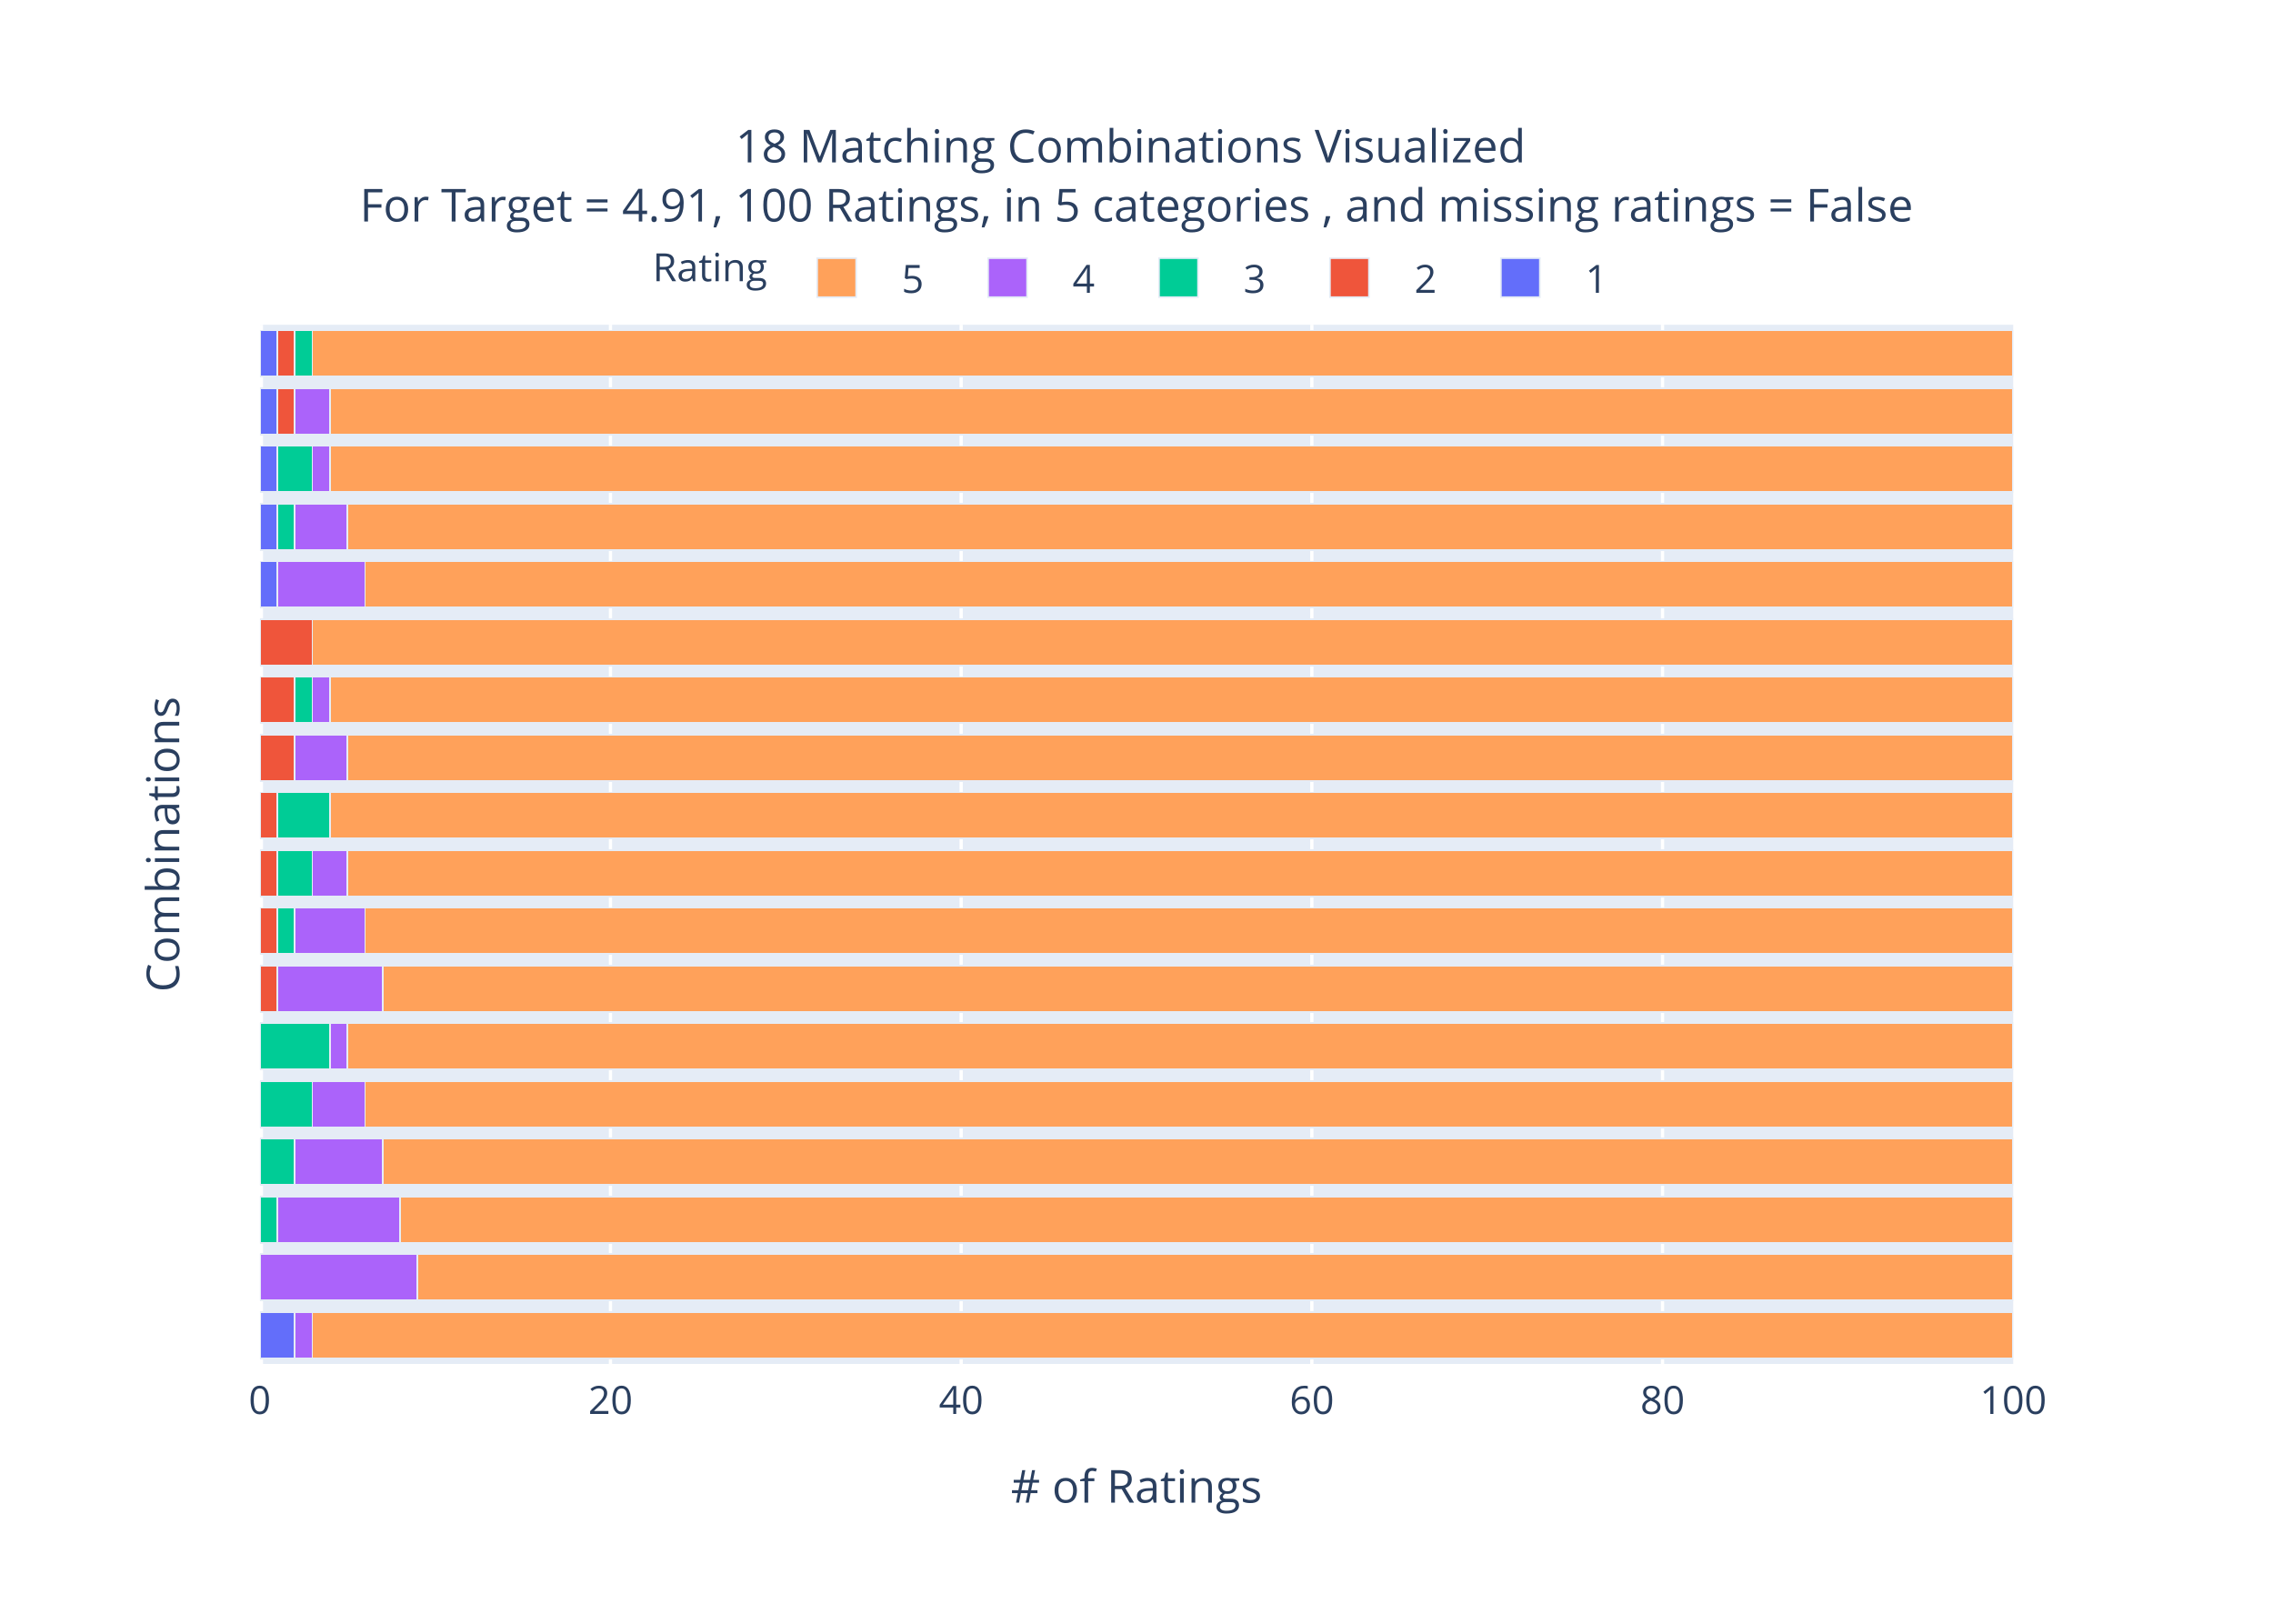
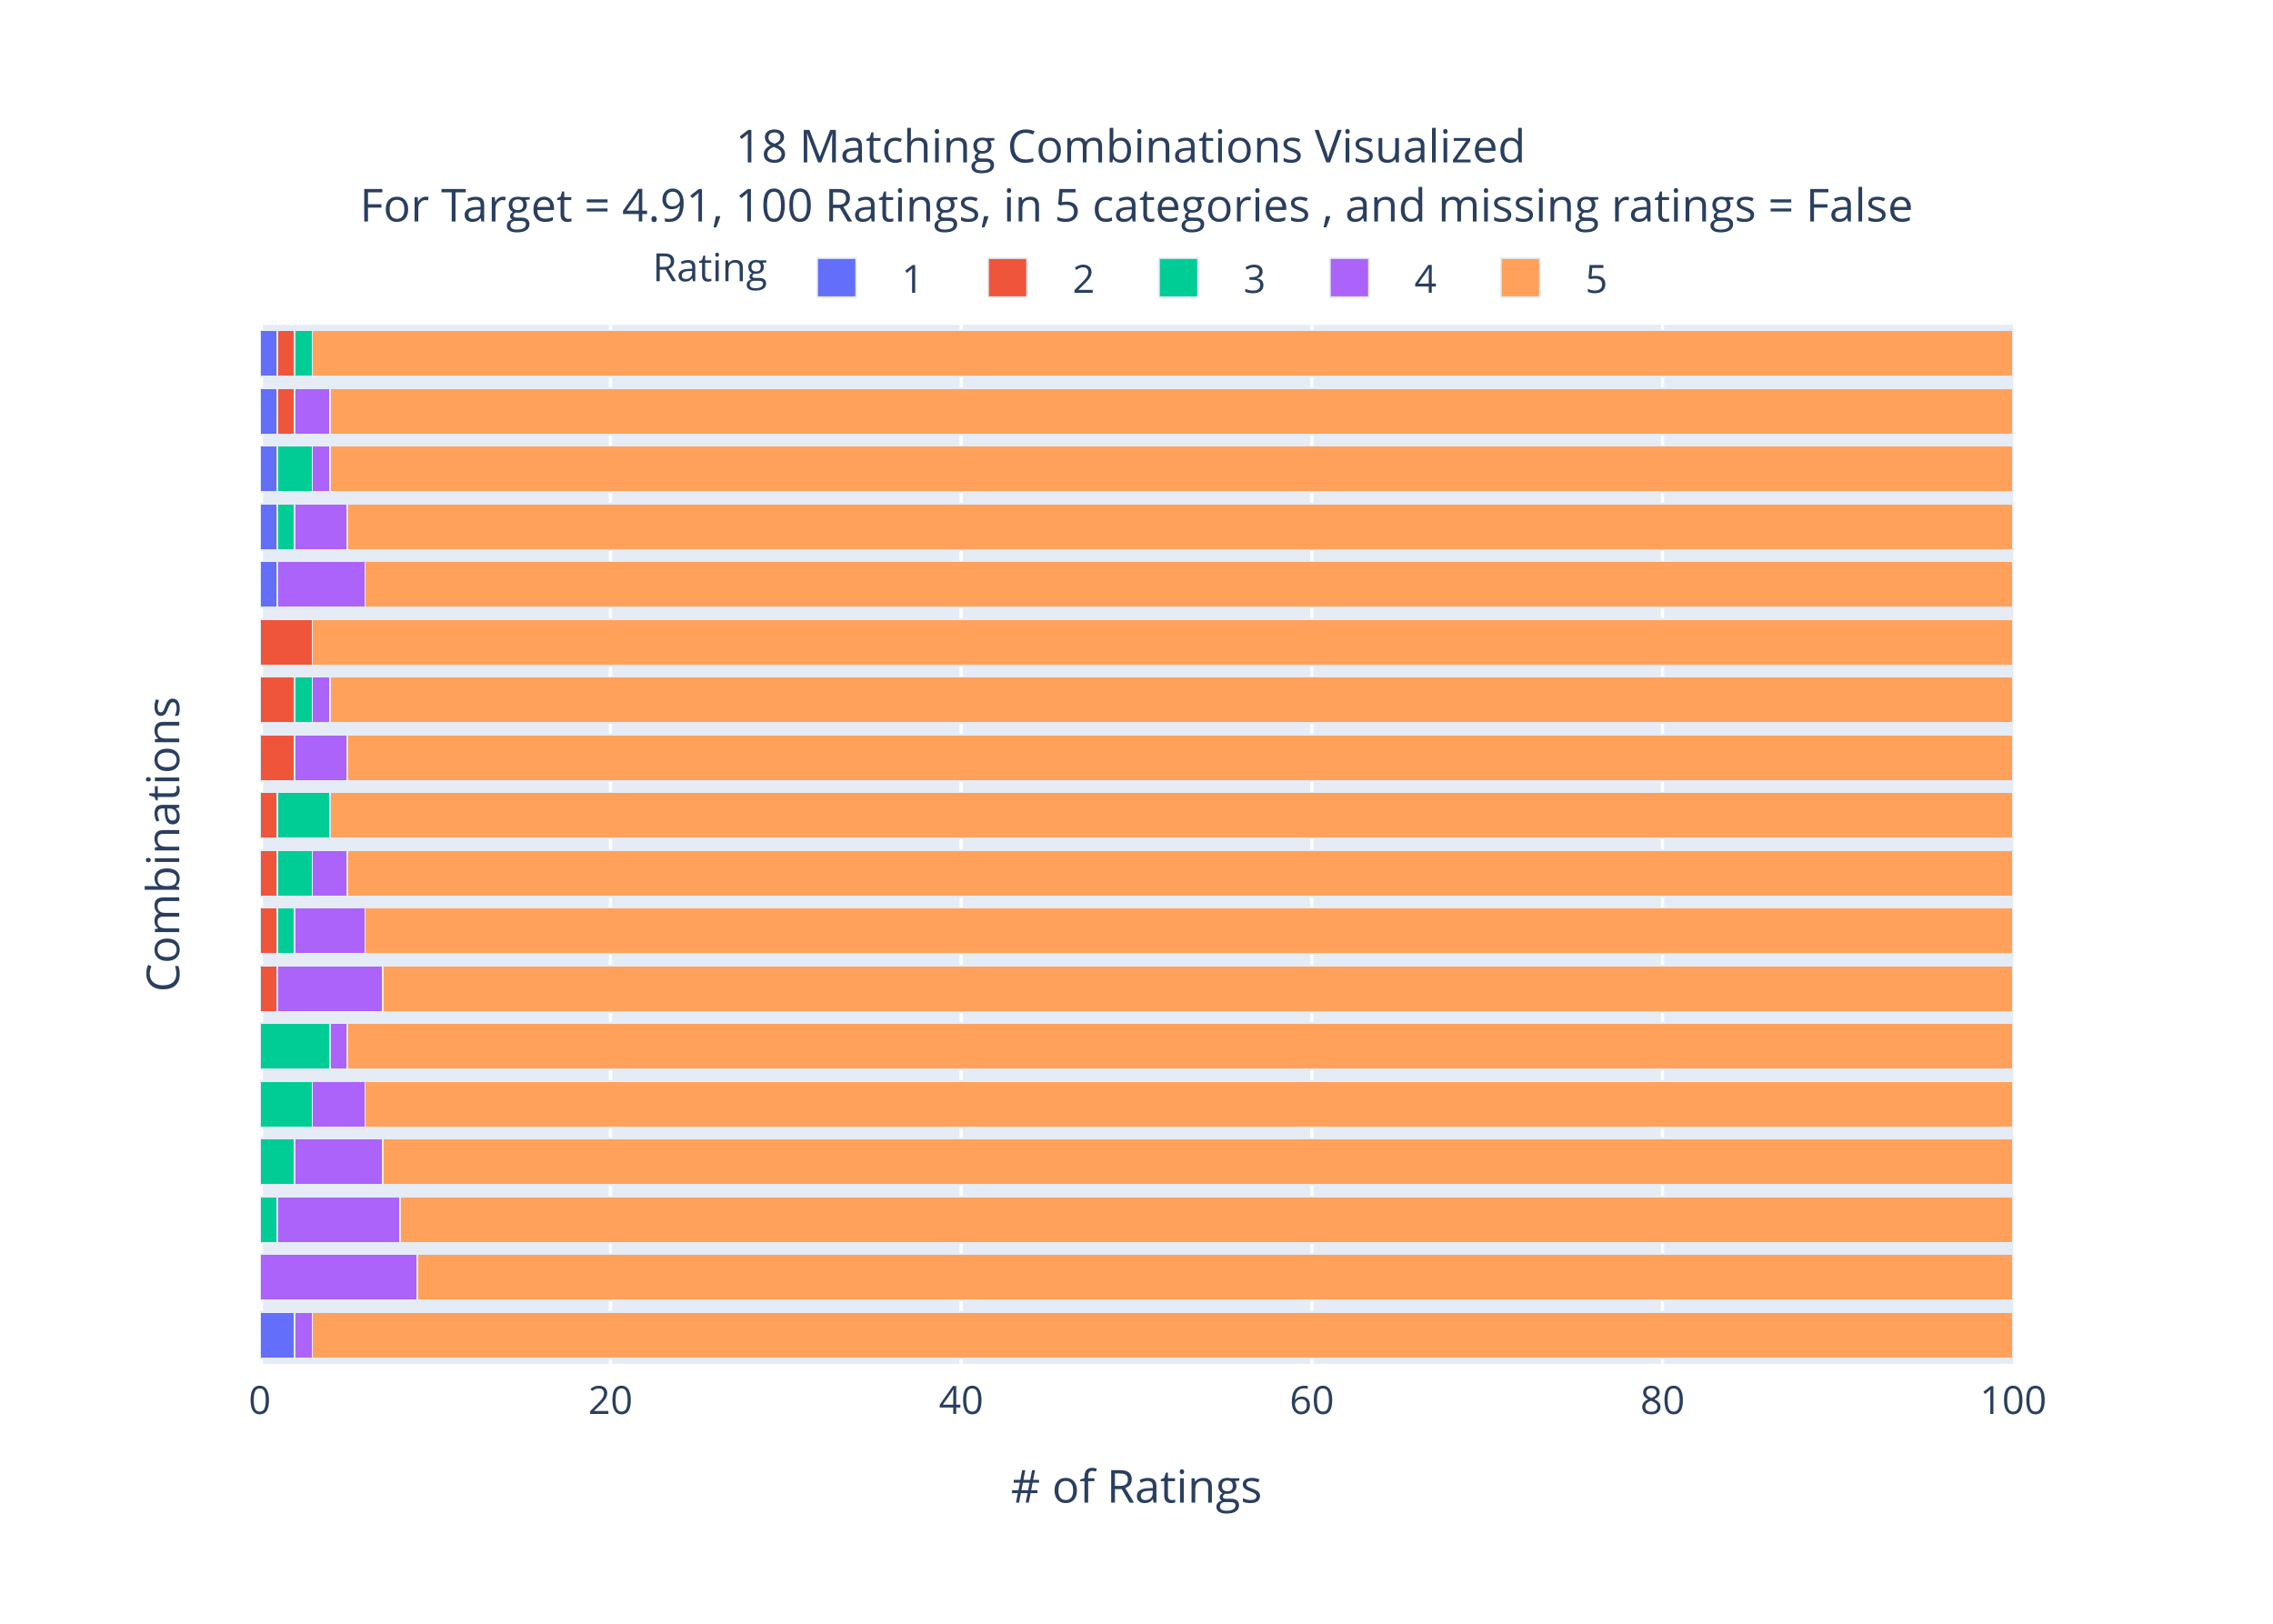
<svg xmlns="http://www.w3.org/2000/svg" class="main-svg" width="700" height="500" style="" viewBox="0 0 700 500">
  <rect x="0" y="0" width="700" height="500" style="fill: rgb(255, 255, 255); fill-opacity: 1;" />
-   <defs id="defs-871ca5">
+   <defs id="defs-e73b92">
    <g class="clips">
-       <clipPath id="clip871ca5xyplot" class="plotclip">
+       <clipPath id="clipe73b92xyplot" class="plotclip">
        <rect width="540" height="320" />
      </clipPath>
-       <clipPath class="axesclip" id="clip871ca5x">
+       <clipPath class="axesclip" id="clipe73b92x">
        <rect x="80" y="0" width="540" height="500" />
      </clipPath>
-       <clipPath class="axesclip" id="clip871ca5y">
+       <clipPath class="axesclip" id="clipe73b92y">
        <rect x="0" y="100" width="700" height="320" />
      </clipPath>
-       <clipPath class="axesclip" id="clip871ca5xy">
+       <clipPath class="axesclip" id="clipe73b92xy">
        <rect x="80" y="100" width="540" height="320" />
      </clipPath>
    </g>
    <g class="gradients" />
  </defs>
  <g class="bglayer">
    <rect class="bg" x="80" y="100" width="540" height="320" style="fill: rgb(229, 236, 246); fill-opacity: 1; stroke-width: 0;" />
  </g>
  <g class="layer-below">
    <g class="imagelayer" />
    <g class="shapelayer" />
  </g>
  <g class="cartesianlayer">
    <g class="subplot xy">
      <g class="layer-subplot">
        <g class="shapelayer" />
        <g class="imagelayer" />
      </g>
      <g class="gridlayer">
        <g class="x">
          <path class="xgrid crisp" transform="translate(188,0)" d="M0,100v320" style="stroke: rgb(255, 255, 255); stroke-opacity: 1; stroke-width: 1px;" />
          <path class="xgrid crisp" transform="translate(296,0)" d="M0,100v320" style="stroke: rgb(255, 255, 255); stroke-opacity: 1; stroke-width: 1px;" />
          <path class="xgrid crisp" transform="translate(404,0)" d="M0,100v320" style="stroke: rgb(255, 255, 255); stroke-opacity: 1; stroke-width: 1px;" />
          <path class="xgrid crisp" transform="translate(512,0)" d="M0,100v320" style="stroke: rgb(255, 255, 255); stroke-opacity: 1; stroke-width: 1px;" />
        </g>
        <g class="y">
          <path class="ygrid crisp" transform="translate(0,322.22)" d="M80,0h540" style="stroke: rgb(255, 255, 255); stroke-opacity: 1; stroke-width: 1px;" />
          <path class="ygrid crisp" transform="translate(0,233.33)" d="M80,0h540" style="stroke: rgb(255, 255, 255); stroke-opacity: 1; stroke-width: 1px;" />
          <path class="ygrid crisp" transform="translate(0,144.44)" d="M80,0h540" style="stroke: rgb(255, 255, 255); stroke-opacity: 1; stroke-width: 1px;" />
        </g>
      </g>
      <g class="zerolinelayer">
        <path class="xzl zl crisp" transform="translate(80,0)" d="M0,100v320" style="stroke: rgb(255, 255, 255); stroke-opacity: 1; stroke-width: 2px;" />
        <path class="yzl zl crisp" transform="translate(0,411.11)" d="M80,0h540" style="stroke: rgb(255, 255, 255); stroke-opacity: 1; stroke-width: 2px;" />
      </g>
      <path class="xlines-below" />
      <path class="ylines-below" />
      <g class="overlines-below" />
      <g class="xaxislayer-below" />
      <g class="yaxislayer-below" />
      <g class="overaxes-below" />
-       <g class="plot" transform="translate(80, 100)" clip-path="url('#clip871ca5xyplot')">
+       <g class="plot" transform="translate(80, 100)" clip-path="url('#clipe73b92xyplot')">
        <g class="barlayer mlayer">
          <g class="trace bars" shape-rendering="crispEdges" style="opacity: 1;">
            <g class="points">
              <g class="point">
                <path d="M0,318.22V304H10.8V318.22Z" style="vector-effect: non-scaling-stroke; opacity: 1; stroke-width: 0.5px; fill: rgb(99, 110, 250); fill-opacity: 1; stroke: rgb(229, 236, 246); stroke-opacity: 1;" />
              </g>
              <g class="point">
                <path d="M0,300.44V286.22H0V300.44Z" style="vector-effect: non-scaling-stroke; opacity: 1; stroke-width: 0.5px; fill: rgb(99, 110, 250); fill-opacity: 1; stroke: rgb(229, 236, 246); stroke-opacity: 1;" />
              </g>
              <g class="point">
                <path d="M0,282.67V268.44H0V282.67Z" style="vector-effect: non-scaling-stroke; opacity: 1; stroke-width: 0.5px; fill: rgb(99, 110, 250); fill-opacity: 1; stroke: rgb(229, 236, 246); stroke-opacity: 1;" />
              </g>
              <g class="point">
                <path d="M0,264.89V250.67H0V264.89Z" style="vector-effect: non-scaling-stroke; opacity: 1; stroke-width: 0.5px; fill: rgb(99, 110, 250); fill-opacity: 1; stroke: rgb(229, 236, 246); stroke-opacity: 1;" />
              </g>
              <g class="point">
                <path d="M0,247.11V232.89H0V247.11Z" style="vector-effect: non-scaling-stroke; opacity: 1; stroke-width: 0.5px; fill: rgb(99, 110, 250); fill-opacity: 1; stroke: rgb(229, 236, 246); stroke-opacity: 1;" />
              </g>
              <g class="point">
                <path d="M0,229.33V215.11H0V229.33Z" style="vector-effect: non-scaling-stroke; opacity: 1; stroke-width: 0.5px; fill: rgb(99, 110, 250); fill-opacity: 1; stroke: rgb(229, 236, 246); stroke-opacity: 1;" />
              </g>
              <g class="point">
                <path d="M0,211.56V197.33H0V211.56Z" style="vector-effect: non-scaling-stroke; opacity: 1; stroke-width: 0.5px; fill: rgb(99, 110, 250); fill-opacity: 1; stroke: rgb(229, 236, 246); stroke-opacity: 1;" />
              </g>
              <g class="point">
                <path d="M0,193.78V179.56H0V193.78Z" style="vector-effect: non-scaling-stroke; opacity: 1; stroke-width: 0.5px; fill: rgb(99, 110, 250); fill-opacity: 1; stroke: rgb(229, 236, 246); stroke-opacity: 1;" />
              </g>
              <g class="point">
                <path d="M0,176V161.78H0V176Z" style="vector-effect: non-scaling-stroke; opacity: 1; stroke-width: 0.5px; fill: rgb(99, 110, 250); fill-opacity: 1; stroke: rgb(229, 236, 246); stroke-opacity: 1;" />
              </g>
              <g class="point">
                <path d="M0,158.22V144H0V158.22Z" style="vector-effect: non-scaling-stroke; opacity: 1; stroke-width: 0.5px; fill: rgb(99, 110, 250); fill-opacity: 1; stroke: rgb(229, 236, 246); stroke-opacity: 1;" />
              </g>
              <g class="point">
                <path d="M0,140.44V126.22H0V140.44Z" style="vector-effect: non-scaling-stroke; opacity: 1; stroke-width: 0.5px; fill: rgb(99, 110, 250); fill-opacity: 1; stroke: rgb(229, 236, 246); stroke-opacity: 1;" />
              </g>
              <g class="point">
                <path d="M0,122.67V108.44H0V122.67Z" style="vector-effect: non-scaling-stroke; opacity: 1; stroke-width: 0.5px; fill: rgb(99, 110, 250); fill-opacity: 1; stroke: rgb(229, 236, 246); stroke-opacity: 1;" />
              </g>
              <g class="point">
                <path d="M0,104.89V90.67H0V104.89Z" style="vector-effect: non-scaling-stroke; opacity: 1; stroke-width: 0.5px; fill: rgb(99, 110, 250); fill-opacity: 1; stroke: rgb(229, 236, 246); stroke-opacity: 1;" />
              </g>
              <g class="point">
                <path d="M0,87.11V72.89H5.4V87.11Z" style="vector-effect: non-scaling-stroke; opacity: 1; stroke-width: 0.5px; fill: rgb(99, 110, 250); fill-opacity: 1; stroke: rgb(229, 236, 246); stroke-opacity: 1;" />
              </g>
              <g class="point">
                <path d="M0,69.33V55.11H5.4V69.33Z" style="vector-effect: non-scaling-stroke; opacity: 1; stroke-width: 0.5px; fill: rgb(99, 110, 250); fill-opacity: 1; stroke: rgb(229, 236, 246); stroke-opacity: 1;" />
              </g>
              <g class="point">
                <path d="M0,51.56V37.33H5.4V51.56Z" style="vector-effect: non-scaling-stroke; opacity: 1; stroke-width: 0.5px; fill: rgb(99, 110, 250); fill-opacity: 1; stroke: rgb(229, 236, 246); stroke-opacity: 1;" />
              </g>
              <g class="point">
                <path d="M0,33.78V19.56H5.4V33.78Z" style="vector-effect: non-scaling-stroke; opacity: 1; stroke-width: 0.5px; fill: rgb(99, 110, 250); fill-opacity: 1; stroke: rgb(229, 236, 246); stroke-opacity: 1;" />
              </g>
              <g class="point">
                <path d="M0,16V1.78H5.4V16Z" style="vector-effect: non-scaling-stroke; opacity: 1; stroke-width: 0.5px; fill: rgb(99, 110, 250); fill-opacity: 1; stroke: rgb(229, 236, 246); stroke-opacity: 1;" />
              </g>
            </g>
          </g>
          <g class="trace bars" shape-rendering="crispEdges" style="opacity: 1;">
            <g class="points">
              <g class="point">
                <path d="M10.8,318.22V304H10.8V318.22Z" style="vector-effect: non-scaling-stroke; opacity: 1; stroke-width: 0.5px; fill: rgb(239, 85, 59); fill-opacity: 1; stroke: rgb(229, 236, 246); stroke-opacity: 1;" />
              </g>
              <g class="point">
                <path d="M0,300.44V286.22H0V300.44Z" style="vector-effect: non-scaling-stroke; opacity: 1; stroke-width: 0.5px; fill: rgb(239, 85, 59); fill-opacity: 1; stroke: rgb(229, 236, 246); stroke-opacity: 1;" />
              </g>
              <g class="point">
                <path d="M0,282.67V268.44H0V282.67Z" style="vector-effect: non-scaling-stroke; opacity: 1; stroke-width: 0.5px; fill: rgb(239, 85, 59); fill-opacity: 1; stroke: rgb(229, 236, 246); stroke-opacity: 1;" />
              </g>
              <g class="point">
                <path d="M0,264.89V250.67H0V264.89Z" style="vector-effect: non-scaling-stroke; opacity: 1; stroke-width: 0.5px; fill: rgb(239, 85, 59); fill-opacity: 1; stroke: rgb(229, 236, 246); stroke-opacity: 1;" />
              </g>
              <g class="point">
                <path d="M0,247.11V232.89H0V247.11Z" style="vector-effect: non-scaling-stroke; opacity: 1; stroke-width: 0.5px; fill: rgb(239, 85, 59); fill-opacity: 1; stroke: rgb(229, 236, 246); stroke-opacity: 1;" />
              </g>
              <g class="point">
                <path d="M0,229.33V215.11H0V229.33Z" style="vector-effect: non-scaling-stroke; opacity: 1; stroke-width: 0.5px; fill: rgb(239, 85, 59); fill-opacity: 1; stroke: rgb(229, 236, 246); stroke-opacity: 1;" />
              </g>
              <g class="point">
                <path d="M0,211.56V197.33H5.4V211.56Z" style="vector-effect: non-scaling-stroke; opacity: 1; stroke-width: 0.5px; fill: rgb(239, 85, 59); fill-opacity: 1; stroke: rgb(229, 236, 246); stroke-opacity: 1;" />
              </g>
              <g class="point">
                <path d="M0,193.78V179.56H5.4V193.78Z" style="vector-effect: non-scaling-stroke; opacity: 1; stroke-width: 0.5px; fill: rgb(239, 85, 59); fill-opacity: 1; stroke: rgb(229, 236, 246); stroke-opacity: 1;" />
              </g>
              <g class="point">
                <path d="M0,176V161.78H5.4V176Z" style="vector-effect: non-scaling-stroke; opacity: 1; stroke-width: 0.5px; fill: rgb(239, 85, 59); fill-opacity: 1; stroke: rgb(229, 236, 246); stroke-opacity: 1;" />
              </g>
              <g class="point">
                <path d="M0,158.22V144H5.4V158.22Z" style="vector-effect: non-scaling-stroke; opacity: 1; stroke-width: 0.5px; fill: rgb(239, 85, 59); fill-opacity: 1; stroke: rgb(229, 236, 246); stroke-opacity: 1;" />
              </g>
              <g class="point">
                <path d="M0,140.44V126.22H10.8V140.44Z" style="vector-effect: non-scaling-stroke; opacity: 1; stroke-width: 0.5px; fill: rgb(239, 85, 59); fill-opacity: 1; stroke: rgb(229, 236, 246); stroke-opacity: 1;" />
              </g>
              <g class="point">
                <path d="M0,122.67V108.44H10.8V122.67Z" style="vector-effect: non-scaling-stroke; opacity: 1; stroke-width: 0.5px; fill: rgb(239, 85, 59); fill-opacity: 1; stroke: rgb(229, 236, 246); stroke-opacity: 1;" />
              </g>
              <g class="point">
                <path d="M0,104.89V90.67H16.2V104.89Z" style="vector-effect: non-scaling-stroke; opacity: 1; stroke-width: 0.5px; fill: rgb(239, 85, 59); fill-opacity: 1; stroke: rgb(229, 236, 246); stroke-opacity: 1;" />
              </g>
              <g class="point">
                <path d="M5.4,87.11V72.89H5.4V87.11Z" style="vector-effect: non-scaling-stroke; opacity: 1; stroke-width: 0.5px; fill: rgb(239, 85, 59); fill-opacity: 1; stroke: rgb(229, 236, 246); stroke-opacity: 1;" />
              </g>
              <g class="point">
                <path d="M5.4,69.33V55.11H5.4V69.33Z" style="vector-effect: non-scaling-stroke; opacity: 1; stroke-width: 0.5px; fill: rgb(239, 85, 59); fill-opacity: 1; stroke: rgb(229, 236, 246); stroke-opacity: 1;" />
              </g>
              <g class="point">
                <path d="M5.4,51.56V37.33H5.4V51.56Z" style="vector-effect: non-scaling-stroke; opacity: 1; stroke-width: 0.5px; fill: rgb(239, 85, 59); fill-opacity: 1; stroke: rgb(229, 236, 246); stroke-opacity: 1;" />
              </g>
              <g class="point">
                <path d="M5.4,33.78V19.56H10.8V33.78Z" style="vector-effect: non-scaling-stroke; opacity: 1; stroke-width: 0.5px; fill: rgb(239, 85, 59); fill-opacity: 1; stroke: rgb(229, 236, 246); stroke-opacity: 1;" />
              </g>
              <g class="point">
                <path d="M5.4,16V1.78H10.8V16Z" style="vector-effect: non-scaling-stroke; opacity: 1; stroke-width: 0.5px; fill: rgb(239, 85, 59); fill-opacity: 1; stroke: rgb(229, 236, 246); stroke-opacity: 1;" />
              </g>
            </g>
          </g>
          <g class="trace bars" shape-rendering="crispEdges" style="opacity: 1;">
            <g class="points">
              <g class="point">
                <path d="M10.8,318.22V304H10.8V318.22Z" style="vector-effect: non-scaling-stroke; opacity: 1; stroke-width: 0.5px; fill: rgb(0, 204, 150); fill-opacity: 1; stroke: rgb(229, 236, 246); stroke-opacity: 1;" />
              </g>
              <g class="point">
                <path d="M0,300.44V286.22H0V300.44Z" style="vector-effect: non-scaling-stroke; opacity: 1; stroke-width: 0.5px; fill: rgb(0, 204, 150); fill-opacity: 1; stroke: rgb(229, 236, 246); stroke-opacity: 1;" />
              </g>
              <g class="point">
                <path d="M0,282.67V268.44H5.4V282.67Z" style="vector-effect: non-scaling-stroke; opacity: 1; stroke-width: 0.5px; fill: rgb(0, 204, 150); fill-opacity: 1; stroke: rgb(229, 236, 246); stroke-opacity: 1;" />
              </g>
              <g class="point">
                <path d="M0,264.89V250.67H10.8V264.89Z" style="vector-effect: non-scaling-stroke; opacity: 1; stroke-width: 0.5px; fill: rgb(0, 204, 150); fill-opacity: 1; stroke: rgb(229, 236, 246); stroke-opacity: 1;" />
              </g>
              <g class="point">
                <path d="M0,247.11V232.89H16.2V247.11Z" style="vector-effect: non-scaling-stroke; opacity: 1; stroke-width: 0.5px; fill: rgb(0, 204, 150); fill-opacity: 1; stroke: rgb(229, 236, 246); stroke-opacity: 1;" />
              </g>
              <g class="point">
                <path d="M0,229.33V215.11H21.6V229.33Z" style="vector-effect: non-scaling-stroke; opacity: 1; stroke-width: 0.5px; fill: rgb(0, 204, 150); fill-opacity: 1; stroke: rgb(229, 236, 246); stroke-opacity: 1;" />
              </g>
              <g class="point">
                <path d="M5.4,211.56V197.33H5.4V211.56Z" style="vector-effect: non-scaling-stroke; opacity: 1; stroke-width: 0.5px; fill: rgb(0, 204, 150); fill-opacity: 1; stroke: rgb(229, 236, 246); stroke-opacity: 1;" />
              </g>
              <g class="point">
                <path d="M5.4,193.78V179.56H10.8V193.78Z" style="vector-effect: non-scaling-stroke; opacity: 1; stroke-width: 0.5px; fill: rgb(0, 204, 150); fill-opacity: 1; stroke: rgb(229, 236, 246); stroke-opacity: 1;" />
              </g>
              <g class="point">
                <path d="M5.4,176V161.78H16.2V176Z" style="vector-effect: non-scaling-stroke; opacity: 1; stroke-width: 0.5px; fill: rgb(0, 204, 150); fill-opacity: 1; stroke: rgb(229, 236, 246); stroke-opacity: 1;" />
              </g>
              <g class="point">
                <path d="M5.4,158.22V144H21.6V158.22Z" style="vector-effect: non-scaling-stroke; opacity: 1; stroke-width: 0.5px; fill: rgb(0, 204, 150); fill-opacity: 1; stroke: rgb(229, 236, 246); stroke-opacity: 1;" />
              </g>
              <g class="point">
                <path d="M10.8,140.44V126.22H10.8V140.44Z" style="vector-effect: non-scaling-stroke; opacity: 1; stroke-width: 0.5px; fill: rgb(0, 204, 150); fill-opacity: 1; stroke: rgb(229, 236, 246); stroke-opacity: 1;" />
              </g>
              <g class="point">
                <path d="M10.8,122.67V108.44H16.2V122.67Z" style="vector-effect: non-scaling-stroke; opacity: 1; stroke-width: 0.5px; fill: rgb(0, 204, 150); fill-opacity: 1; stroke: rgb(229, 236, 246); stroke-opacity: 1;" />
              </g>
              <g class="point">
                <path d="M16.2,104.89V90.67H16.2V104.89Z" style="vector-effect: non-scaling-stroke; opacity: 1; stroke-width: 0.5px; fill: rgb(0, 204, 150); fill-opacity: 1; stroke: rgb(229, 236, 246); stroke-opacity: 1;" />
              </g>
              <g class="point">
                <path d="M5.4,87.11V72.89H5.4V87.11Z" style="vector-effect: non-scaling-stroke; opacity: 1; stroke-width: 0.5px; fill: rgb(0, 204, 150); fill-opacity: 1; stroke: rgb(229, 236, 246); stroke-opacity: 1;" />
              </g>
              <g class="point">
                <path d="M5.4,69.33V55.11H10.8V69.33Z" style="vector-effect: non-scaling-stroke; opacity: 1; stroke-width: 0.5px; fill: rgb(0, 204, 150); fill-opacity: 1; stroke: rgb(229, 236, 246); stroke-opacity: 1;" />
              </g>
              <g class="point">
                <path d="M5.4,51.56V37.33H16.2V51.56Z" style="vector-effect: non-scaling-stroke; opacity: 1; stroke-width: 0.5px; fill: rgb(0, 204, 150); fill-opacity: 1; stroke: rgb(229, 236, 246); stroke-opacity: 1;" />
              </g>
              <g class="point">
                <path d="M10.8,33.78V19.56H10.8V33.78Z" style="vector-effect: non-scaling-stroke; opacity: 1; stroke-width: 0.5px; fill: rgb(0, 204, 150); fill-opacity: 1; stroke: rgb(229, 236, 246); stroke-opacity: 1;" />
              </g>
              <g class="point">
                <path d="M10.8,16V1.78H16.2V16Z" style="vector-effect: non-scaling-stroke; opacity: 1; stroke-width: 0.5px; fill: rgb(0, 204, 150); fill-opacity: 1; stroke: rgb(229, 236, 246); stroke-opacity: 1;" />
              </g>
            </g>
          </g>
          <g class="trace bars" shape-rendering="crispEdges" style="opacity: 1;">
            <g class="points">
              <g class="point">
                <path d="M10.8,318.22V304H16.2V318.22Z" style="vector-effect: non-scaling-stroke; opacity: 1; stroke-width: 0.5px; fill: rgb(171, 99, 250); fill-opacity: 1; stroke: rgb(229, 236, 246); stroke-opacity: 1;" />
              </g>
              <g class="point">
                <path d="M0,300.44V286.22H48.6V300.44Z" style="vector-effect: non-scaling-stroke; opacity: 1; stroke-width: 0.5px; fill: rgb(171, 99, 250); fill-opacity: 1; stroke: rgb(229, 236, 246); stroke-opacity: 1;" />
              </g>
              <g class="point">
                <path d="M5.4,282.67V268.44H43.2V282.67Z" style="vector-effect: non-scaling-stroke; opacity: 1; stroke-width: 0.5px; fill: rgb(171, 99, 250); fill-opacity: 1; stroke: rgb(229, 236, 246); stroke-opacity: 1;" />
              </g>
              <g class="point">
                <path d="M10.8,264.89V250.67H37.8V264.89Z" style="vector-effect: non-scaling-stroke; opacity: 1; stroke-width: 0.5px; fill: rgb(171, 99, 250); fill-opacity: 1; stroke: rgb(229, 236, 246); stroke-opacity: 1;" />
              </g>
              <g class="point">
                <path d="M16.2,247.11V232.89H32.4V247.11Z" style="vector-effect: non-scaling-stroke; opacity: 1; stroke-width: 0.5px; fill: rgb(171, 99, 250); fill-opacity: 1; stroke: rgb(229, 236, 246); stroke-opacity: 1;" />
              </g>
              <g class="point">
                <path d="M21.6,229.33V215.11H27V229.33Z" style="vector-effect: non-scaling-stroke; opacity: 1; stroke-width: 0.5px; fill: rgb(171, 99, 250); fill-opacity: 1; stroke: rgb(229, 236, 246); stroke-opacity: 1;" />
              </g>
              <g class="point">
                <path d="M5.4,211.56V197.33H37.8V211.56Z" style="vector-effect: non-scaling-stroke; opacity: 1; stroke-width: 0.5px; fill: rgb(171, 99, 250); fill-opacity: 1; stroke: rgb(229, 236, 246); stroke-opacity: 1;" />
              </g>
              <g class="point">
                <path d="M10.8,193.78V179.56H32.4V193.78Z" style="vector-effect: non-scaling-stroke; opacity: 1; stroke-width: 0.5px; fill: rgb(171, 99, 250); fill-opacity: 1; stroke: rgb(229, 236, 246); stroke-opacity: 1;" />
              </g>
              <g class="point">
                <path d="M16.2,176V161.78H27V176Z" style="vector-effect: non-scaling-stroke; opacity: 1; stroke-width: 0.5px; fill: rgb(171, 99, 250); fill-opacity: 1; stroke: rgb(229, 236, 246); stroke-opacity: 1;" />
              </g>
              <g class="point">
                <path d="M21.6,158.22V144H21.6V158.22Z" style="vector-effect: non-scaling-stroke; opacity: 1; stroke-width: 0.5px; fill: rgb(171, 99, 250); fill-opacity: 1; stroke: rgb(229, 236, 246); stroke-opacity: 1;" />
              </g>
              <g class="point">
                <path d="M10.8,140.44V126.22H27V140.44Z" style="vector-effect: non-scaling-stroke; opacity: 1; stroke-width: 0.5px; fill: rgb(171, 99, 250); fill-opacity: 1; stroke: rgb(229, 236, 246); stroke-opacity: 1;" />
              </g>
              <g class="point">
                <path d="M16.2,122.67V108.44H21.6V122.67Z" style="vector-effect: non-scaling-stroke; opacity: 1; stroke-width: 0.5px; fill: rgb(171, 99, 250); fill-opacity: 1; stroke: rgb(229, 236, 246); stroke-opacity: 1;" />
              </g>
              <g class="point">
                <path d="M16.2,104.89V90.67H16.2V104.89Z" style="vector-effect: non-scaling-stroke; opacity: 1; stroke-width: 0.5px; fill: rgb(171, 99, 250); fill-opacity: 1; stroke: rgb(229, 236, 246); stroke-opacity: 1;" />
              </g>
              <g class="point">
                <path d="M5.4,87.11V72.89H32.4V87.11Z" style="vector-effect: non-scaling-stroke; opacity: 1; stroke-width: 0.5px; fill: rgb(171, 99, 250); fill-opacity: 1; stroke: rgb(229, 236, 246); stroke-opacity: 1;" />
              </g>
              <g class="point">
                <path d="M10.8,69.33V55.11H27V69.33Z" style="vector-effect: non-scaling-stroke; opacity: 1; stroke-width: 0.5px; fill: rgb(171, 99, 250); fill-opacity: 1; stroke: rgb(229, 236, 246); stroke-opacity: 1;" />
              </g>
              <g class="point">
                <path d="M16.2,51.56V37.33H21.6V51.56Z" style="vector-effect: non-scaling-stroke; opacity: 1; stroke-width: 0.5px; fill: rgb(171, 99, 250); fill-opacity: 1; stroke: rgb(229, 236, 246); stroke-opacity: 1;" />
              </g>
              <g class="point">
                <path d="M10.8,33.78V19.56H21.6V33.78Z" style="vector-effect: non-scaling-stroke; opacity: 1; stroke-width: 0.5px; fill: rgb(171, 99, 250); fill-opacity: 1; stroke: rgb(229, 236, 246); stroke-opacity: 1;" />
              </g>
              <g class="point">
                <path d="M16.2,16V1.78H16.2V16Z" style="vector-effect: non-scaling-stroke; opacity: 1; stroke-width: 0.5px; fill: rgb(171, 99, 250); fill-opacity: 1; stroke: rgb(229, 236, 246); stroke-opacity: 1;" />
              </g>
            </g>
          </g>
          <g class="trace bars" shape-rendering="crispEdges" style="opacity: 1;">
            <g class="points">
              <g class="point">
                <path d="M16.2,318.22V304H540V318.22Z" style="vector-effect: non-scaling-stroke; opacity: 1; stroke-width: 0.5px; fill: rgb(255, 161, 90); fill-opacity: 1; stroke: rgb(229, 236, 246); stroke-opacity: 1;" />
              </g>
              <g class="point">
                <path d="M48.6,300.44V286.22H540V300.44Z" style="vector-effect: non-scaling-stroke; opacity: 1; stroke-width: 0.5px; fill: rgb(255, 161, 90); fill-opacity: 1; stroke: rgb(229, 236, 246); stroke-opacity: 1;" />
              </g>
              <g class="point">
                <path d="M43.2,282.67V268.44H540V282.67Z" style="vector-effect: non-scaling-stroke; opacity: 1; stroke-width: 0.5px; fill: rgb(255, 161, 90); fill-opacity: 1; stroke: rgb(229, 236, 246); stroke-opacity: 1;" />
              </g>
              <g class="point">
                <path d="M37.8,264.89V250.67H540V264.89Z" style="vector-effect: non-scaling-stroke; opacity: 1; stroke-width: 0.5px; fill: rgb(255, 161, 90); fill-opacity: 1; stroke: rgb(229, 236, 246); stroke-opacity: 1;" />
              </g>
              <g class="point">
                <path d="M32.4,247.11V232.89H540V247.11Z" style="vector-effect: non-scaling-stroke; opacity: 1; stroke-width: 0.5px; fill: rgb(255, 161, 90); fill-opacity: 1; stroke: rgb(229, 236, 246); stroke-opacity: 1;" />
              </g>
              <g class="point">
                <path d="M27,229.33V215.11H540V229.33Z" style="vector-effect: non-scaling-stroke; opacity: 1; stroke-width: 0.5px; fill: rgb(255, 161, 90); fill-opacity: 1; stroke: rgb(229, 236, 246); stroke-opacity: 1;" />
              </g>
              <g class="point">
                <path d="M37.8,211.56V197.33H540V211.56Z" style="vector-effect: non-scaling-stroke; opacity: 1; stroke-width: 0.5px; fill: rgb(255, 161, 90); fill-opacity: 1; stroke: rgb(229, 236, 246); stroke-opacity: 1;" />
              </g>
              <g class="point">
                <path d="M32.4,193.78V179.56H540V193.78Z" style="vector-effect: non-scaling-stroke; opacity: 1; stroke-width: 0.5px; fill: rgb(255, 161, 90); fill-opacity: 1; stroke: rgb(229, 236, 246); stroke-opacity: 1;" />
              </g>
              <g class="point">
                <path d="M27,176V161.78H540V176Z" style="vector-effect: non-scaling-stroke; opacity: 1; stroke-width: 0.5px; fill: rgb(255, 161, 90); fill-opacity: 1; stroke: rgb(229, 236, 246); stroke-opacity: 1;" />
              </g>
              <g class="point">
                <path d="M21.6,158.22V144H540V158.22Z" style="vector-effect: non-scaling-stroke; opacity: 1; stroke-width: 0.5px; fill: rgb(255, 161, 90); fill-opacity: 1; stroke: rgb(229, 236, 246); stroke-opacity: 1;" />
              </g>
              <g class="point">
                <path d="M27,140.44V126.22H540V140.44Z" style="vector-effect: non-scaling-stroke; opacity: 1; stroke-width: 0.5px; fill: rgb(255, 161, 90); fill-opacity: 1; stroke: rgb(229, 236, 246); stroke-opacity: 1;" />
              </g>
              <g class="point">
                <path d="M21.6,122.67V108.44H540V122.67Z" style="vector-effect: non-scaling-stroke; opacity: 1; stroke-width: 0.5px; fill: rgb(255, 161, 90); fill-opacity: 1; stroke: rgb(229, 236, 246); stroke-opacity: 1;" />
              </g>
              <g class="point">
                <path d="M16.2,104.89V90.67H540V104.89Z" style="vector-effect: non-scaling-stroke; opacity: 1; stroke-width: 0.5px; fill: rgb(255, 161, 90); fill-opacity: 1; stroke: rgb(229, 236, 246); stroke-opacity: 1;" />
              </g>
              <g class="point">
                <path d="M32.4,87.11V72.89H540V87.11Z" style="vector-effect: non-scaling-stroke; opacity: 1; stroke-width: 0.5px; fill: rgb(255, 161, 90); fill-opacity: 1; stroke: rgb(229, 236, 246); stroke-opacity: 1;" />
              </g>
              <g class="point">
                <path d="M27,69.33V55.11H540V69.33Z" style="vector-effect: non-scaling-stroke; opacity: 1; stroke-width: 0.5px; fill: rgb(255, 161, 90); fill-opacity: 1; stroke: rgb(229, 236, 246); stroke-opacity: 1;" />
              </g>
              <g class="point">
                <path d="M21.6,51.56V37.33H540V51.56Z" style="vector-effect: non-scaling-stroke; opacity: 1; stroke-width: 0.5px; fill: rgb(255, 161, 90); fill-opacity: 1; stroke: rgb(229, 236, 246); stroke-opacity: 1;" />
              </g>
              <g class="point">
                <path d="M21.6,33.78V19.56H540V33.78Z" style="vector-effect: non-scaling-stroke; opacity: 1; stroke-width: 0.5px; fill: rgb(255, 161, 90); fill-opacity: 1; stroke: rgb(229, 236, 246); stroke-opacity: 1;" />
              </g>
              <g class="point">
                <path d="M16.2,16V1.78H540V16Z" style="vector-effect: non-scaling-stroke; opacity: 1; stroke-width: 0.5px; fill: rgb(255, 161, 90); fill-opacity: 1; stroke: rgb(229, 236, 246); stroke-opacity: 1;" />
              </g>
            </g>
          </g>
        </g>
      </g>
      <g class="overplot" />
      <path class="xlines-above crisp" d="M79,420.5H620" style="fill: none; stroke-width: 1px; stroke: rgb(255, 255, 255); stroke-opacity: 1;" />
      <path class="ylines-above crisp" d="M79.5,100V420" style="fill: none; stroke-width: 1px; stroke: rgb(255, 255, 255); stroke-opacity: 1;" />
      <g class="overlines-above" />
      <g class="xaxislayer-above">
        <g class="xtick">
          <text text-anchor="middle" x="0" y="435.4" transform="translate(80,0)" style="font-family: 'Open Sans', verdana, arial, sans-serif; font-size: 12px; fill: rgb(42, 63, 95); fill-opacity: 1; white-space: pre;">0</text>
        </g>
        <g class="xtick">
          <text text-anchor="middle" x="0" y="435.4" transform="translate(188,0)" style="font-family: 'Open Sans', verdana, arial, sans-serif; font-size: 12px; fill: rgb(42, 63, 95); fill-opacity: 1; white-space: pre;">20</text>
        </g>
        <g class="xtick">
          <text text-anchor="middle" x="0" y="435.4" transform="translate(296,0)" style="font-family: 'Open Sans', verdana, arial, sans-serif; font-size: 12px; fill: rgb(42, 63, 95); fill-opacity: 1; white-space: pre;">40</text>
        </g>
        <g class="xtick">
          <text text-anchor="middle" x="0" y="435.4" transform="translate(404,0)" style="font-family: 'Open Sans', verdana, arial, sans-serif; font-size: 12px; fill: rgb(42, 63, 95); fill-opacity: 1; white-space: pre;">60</text>
        </g>
        <g class="xtick">
          <text text-anchor="middle" x="0" y="435.4" transform="translate(512,0)" style="font-family: 'Open Sans', verdana, arial, sans-serif; font-size: 12px; fill: rgb(42, 63, 95); fill-opacity: 1; white-space: pre;">80</text>
        </g>
        <g class="xtick">
          <text text-anchor="middle" x="0" y="435.4" transform="translate(620,0)" style="font-family: 'Open Sans', verdana, arial, sans-serif; font-size: 12px; fill: rgb(42, 63, 95); fill-opacity: 1; white-space: pre;">100</text>
        </g>
      </g>
      <g class="yaxislayer-above" />
      <g class="overaxes-above" />
    </g>
  </g>
  <g class="polarlayer" />
  <g class="ternarylayer" />
  <g class="geolayer" />
  <g class="funnelarealayer" />
  <g class="pielayer" />
  <g class="treemaplayer" />
  <g class="sunburstlayer" />
  <g class="glimages" />
-   <defs id="topdefs-871ca5">
+   <defs id="topdefs-e73b92">
    <g class="clips" />
-     <clipPath id="legend871ca5">
+     <clipPath id="legende73b92">
      <rect width="302" height="29" x="0" y="0" />
    </clipPath>
  </defs>
  <g class="layer-above">
    <g class="imagelayer" />
    <g class="shapelayer" />
  </g>
  <g class="infolayer">
    <g class="legend" pointer-events="all" transform="translate(199, 71)">
      <rect class="bg" shape-rendering="crispEdges" style="stroke: rgb(68, 68, 68); stroke-opacity: 1; fill: rgb(255, 255, 255); fill-opacity: 1; stroke-width: 0px;" width="302" height="29" x="0" y="0" />
-       <g class="scrollbox" transform="translate(0, 0)" clip-path="url('#legend871ca5')">
+       <g class="scrollbox" transform="translate(0, 0)" clip-path="url('#legende73b92')">
        <text class="legendtitletext user-select-none" text-anchor="start" x="2" y="15.6" style="font-family: 'Open Sans', verdana, arial, sans-serif; font-size: 12px; fill: rgb(42, 63, 95); fill-opacity: 1; white-space: pre;">Rating</text>
        <g class="groups">
          <g class="traces" transform="translate(38.65625, 14.5)" style="opacity: 1;">
-             <text class="legendtext user-select-none" text-anchor="start" x="40" y="4.68" style="font-family: 'Open Sans', verdana, arial, sans-serif; font-size: 12px; fill: rgb(42, 63, 95); fill-opacity: 1; white-space: pre;">5</text>
+             <text class="legendtext user-select-none" text-anchor="start" x="40" y="4.68" style="font-family: 'Open Sans', verdana, arial, sans-serif; font-size: 12px; fill: rgb(42, 63, 95); fill-opacity: 1; white-space: pre;">1</text>
            <g class="layers" style="opacity: 1;">
              <g class="legendfill" />
              <g class="legendlines" />
              <g class="legendsymbols">
                <g class="legendpoints">
-                   <path class="legendundefined" d="M6,6H-6V-6H6Z" transform="translate(20,0)" style="stroke-width: 0.5px; fill: rgb(255, 161, 90); fill-opacity: 1; stroke: rgb(229, 236, 246); stroke-opacity: 1;" />
+                   <path class="legendundefined" d="M6,6H-6V-6H6Z" transform="translate(20,0)" style="stroke-width: 0.5px; fill: rgb(99, 110, 250); fill-opacity: 1; stroke: rgb(229, 236, 246); stroke-opacity: 1;" />
                </g>
              </g>
            </g>
            <rect class="legendtoggle" pointer-events="all" x="0" y="-9.5" width="50.141" height="19" style="cursor: pointer; fill: rgb(0, 0, 0); fill-opacity: 0;" />
          </g>
          <g class="traces" transform="translate(91.29688, 14.5)" style="opacity: 1;">
-             <text class="legendtext user-select-none" text-anchor="start" x="40" y="4.68" style="font-family: 'Open Sans', verdana, arial, sans-serif; font-size: 12px; fill: rgb(42, 63, 95); fill-opacity: 1; white-space: pre;">4</text>
+             <text class="legendtext user-select-none" text-anchor="start" x="40" y="4.68" style="font-family: 'Open Sans', verdana, arial, sans-serif; font-size: 12px; fill: rgb(42, 63, 95); fill-opacity: 1; white-space: pre;">2</text>
            <g class="layers" style="opacity: 1;">
              <g class="legendfill" />
              <g class="legendlines" />
              <g class="legendsymbols">
                <g class="legendpoints">
-                   <path class="legendundefined" d="M6,6H-6V-6H6Z" transform="translate(20,0)" style="stroke-width: 0.5px; fill: rgb(171, 99, 250); fill-opacity: 1; stroke: rgb(229, 236, 246); stroke-opacity: 1;" />
+                   <path class="legendundefined" d="M6,6H-6V-6H6Z" transform="translate(20,0)" style="stroke-width: 0.5px; fill: rgb(239, 85, 59); fill-opacity: 1; stroke: rgb(229, 236, 246); stroke-opacity: 1;" />
                </g>
              </g>
            </g>
            <rect class="legendtoggle" pointer-events="all" x="0" y="-9.5" width="50.141" height="19" style="cursor: pointer; fill: rgb(0, 0, 0); fill-opacity: 0;" />
          </g>
          <g class="traces" transform="translate(143.9375, 14.5)" style="opacity: 1;">
            <text class="legendtext user-select-none" text-anchor="start" x="40" y="4.68" style="font-family: 'Open Sans', verdana, arial, sans-serif; font-size: 12px; fill: rgb(42, 63, 95); fill-opacity: 1; white-space: pre;">3</text>
            <g class="layers" style="opacity: 1;">
              <g class="legendfill" />
              <g class="legendlines" />
              <g class="legendsymbols">
                <g class="legendpoints">
                  <path class="legendundefined" d="M6,6H-6V-6H6Z" transform="translate(20,0)" style="stroke-width: 0.5px; fill: rgb(0, 204, 150); fill-opacity: 1; stroke: rgb(229, 236, 246); stroke-opacity: 1;" />
                </g>
              </g>
            </g>
            <rect class="legendtoggle" pointer-events="all" x="0" y="-9.5" width="50.141" height="19" style="cursor: pointer; fill: rgb(0, 0, 0); fill-opacity: 0;" />
          </g>
          <g class="traces" transform="translate(196.5781, 14.5)" style="opacity: 1;">
-             <text class="legendtext user-select-none" text-anchor="start" x="40" y="4.68" style="font-family: 'Open Sans', verdana, arial, sans-serif; font-size: 12px; fill: rgb(42, 63, 95); fill-opacity: 1; white-space: pre;">2</text>
+             <text class="legendtext user-select-none" text-anchor="start" x="40" y="4.68" style="font-family: 'Open Sans', verdana, arial, sans-serif; font-size: 12px; fill: rgb(42, 63, 95); fill-opacity: 1; white-space: pre;">4</text>
            <g class="layers" style="opacity: 1;">
              <g class="legendfill" />
              <g class="legendlines" />
              <g class="legendsymbols">
                <g class="legendpoints">
-                   <path class="legendundefined" d="M6,6H-6V-6H6Z" transform="translate(20,0)" style="stroke-width: 0.5px; fill: rgb(239, 85, 59); fill-opacity: 1; stroke: rgb(229, 236, 246); stroke-opacity: 1;" />
+                   <path class="legendundefined" d="M6,6H-6V-6H6Z" transform="translate(20,0)" style="stroke-width: 0.5px; fill: rgb(171, 99, 250); fill-opacity: 1; stroke: rgb(229, 236, 246); stroke-opacity: 1;" />
                </g>
              </g>
            </g>
            <rect class="legendtoggle" pointer-events="all" x="0" y="-9.5" width="50.141" height="19" style="cursor: pointer; fill: rgb(0, 0, 0); fill-opacity: 0;" />
          </g>
          <g class="traces" transform="translate(249.2188, 14.5)" style="opacity: 1;">
-             <text class="legendtext user-select-none" text-anchor="start" x="40" y="4.68" style="font-family: 'Open Sans', verdana, arial, sans-serif; font-size: 12px; fill: rgb(42, 63, 95); fill-opacity: 1; white-space: pre;">1</text>
+             <text class="legendtext user-select-none" text-anchor="start" x="40" y="4.68" style="font-family: 'Open Sans', verdana, arial, sans-serif; font-size: 12px; fill: rgb(42, 63, 95); fill-opacity: 1; white-space: pre;">5</text>
            <g class="layers" style="opacity: 1;">
              <g class="legendfill" />
              <g class="legendlines" />
              <g class="legendsymbols">
                <g class="legendpoints">
-                   <path class="legendundefined" d="M6,6H-6V-6H6Z" transform="translate(20,0)" style="stroke-width: 0.5px; fill: rgb(99, 110, 250); fill-opacity: 1; stroke: rgb(229, 236, 246); stroke-opacity: 1;" />
+                   <path class="legendundefined" d="M6,6H-6V-6H6Z" transform="translate(20,0)" style="stroke-width: 0.5px; fill: rgb(255, 161, 90); fill-opacity: 1; stroke: rgb(229, 236, 246); stroke-opacity: 1;" />
                </g>
              </g>
            </g>
            <rect class="legendtoggle" pointer-events="all" x="0" y="-9.5" width="50.141" height="19" style="cursor: pointer; fill: rgb(0, 0, 0); fill-opacity: 0;" />
          </g>
        </g>
      </g>
      <rect class="scrollbar" rx="20" ry="3" width="0" height="0" style="fill: rgb(128, 139, 164); fill-opacity: 1;" x="0" y="0" />
    </g>
    <g class="g-gtitle">
      <text class="gtitle" x="350" y="50" text-anchor="middle" dy="0em" style="font-family: 'Open Sans', verdana, arial, sans-serif; font-size: 14px; fill: rgb(42, 63, 95); opacity: 1; font-weight: normal; white-space: pre;">
        <tspan class="line" dy="0em" x="350" y="50">18 Matching Combinations Visualized</tspan>
        <tspan class="line" dy="1.3em" x="350" y="50">For Target = 4.91, 100 Ratings, in 5 categories , and missing ratings = False</tspan>
      </text>
    </g>
    <g class="g-xtitle">
      <text class="xtitle" x="350" y="462.706" text-anchor="middle" style="font-family: 'Open Sans', verdana, arial, sans-serif; font-size: 14px; fill: rgb(42, 63, 95); opacity: 1; font-weight: normal; white-space: pre;"># of Ratings</text>
    </g>
    <g class="g-ytitle">
      <text class="ytitle" transform="rotate(-90,55.2,260)" x="55.2" y="260" text-anchor="middle" style="font-family: 'Open Sans', verdana, arial, sans-serif; font-size: 14px; fill: rgb(42, 63, 95); opacity: 1; font-weight: normal; white-space: pre;">Combinations</text>
    </g>
  </g>
</svg>
